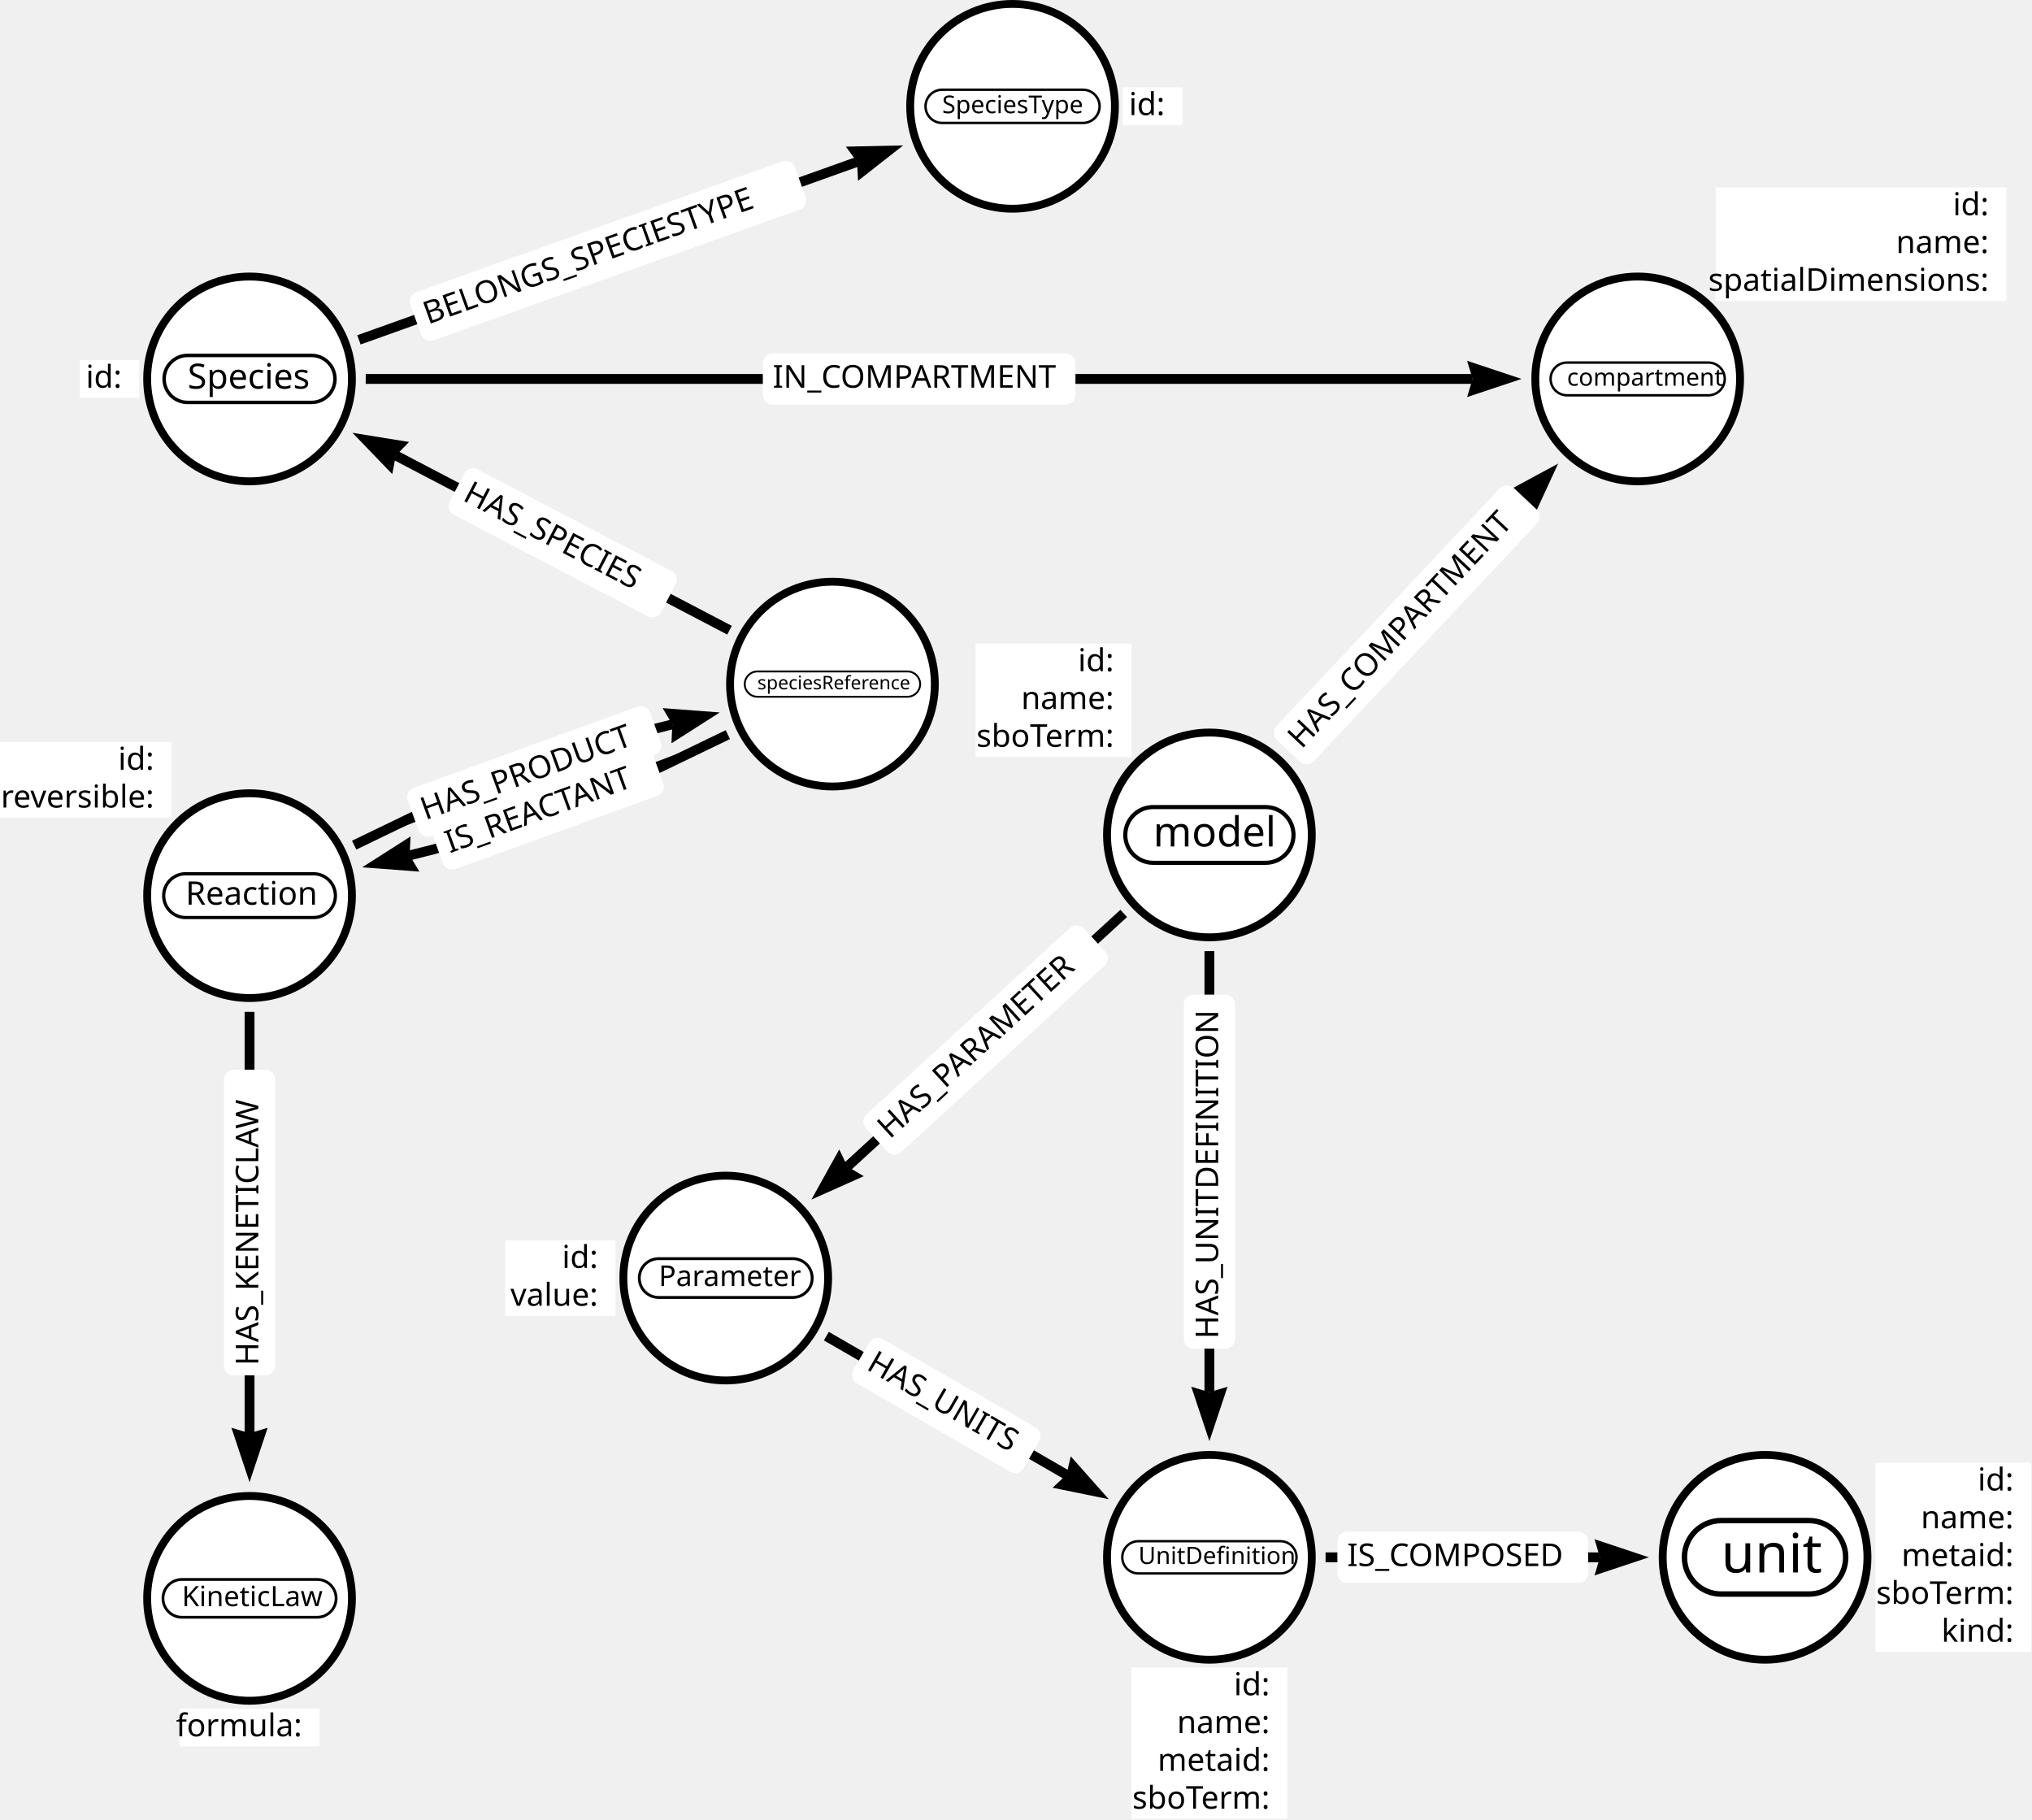
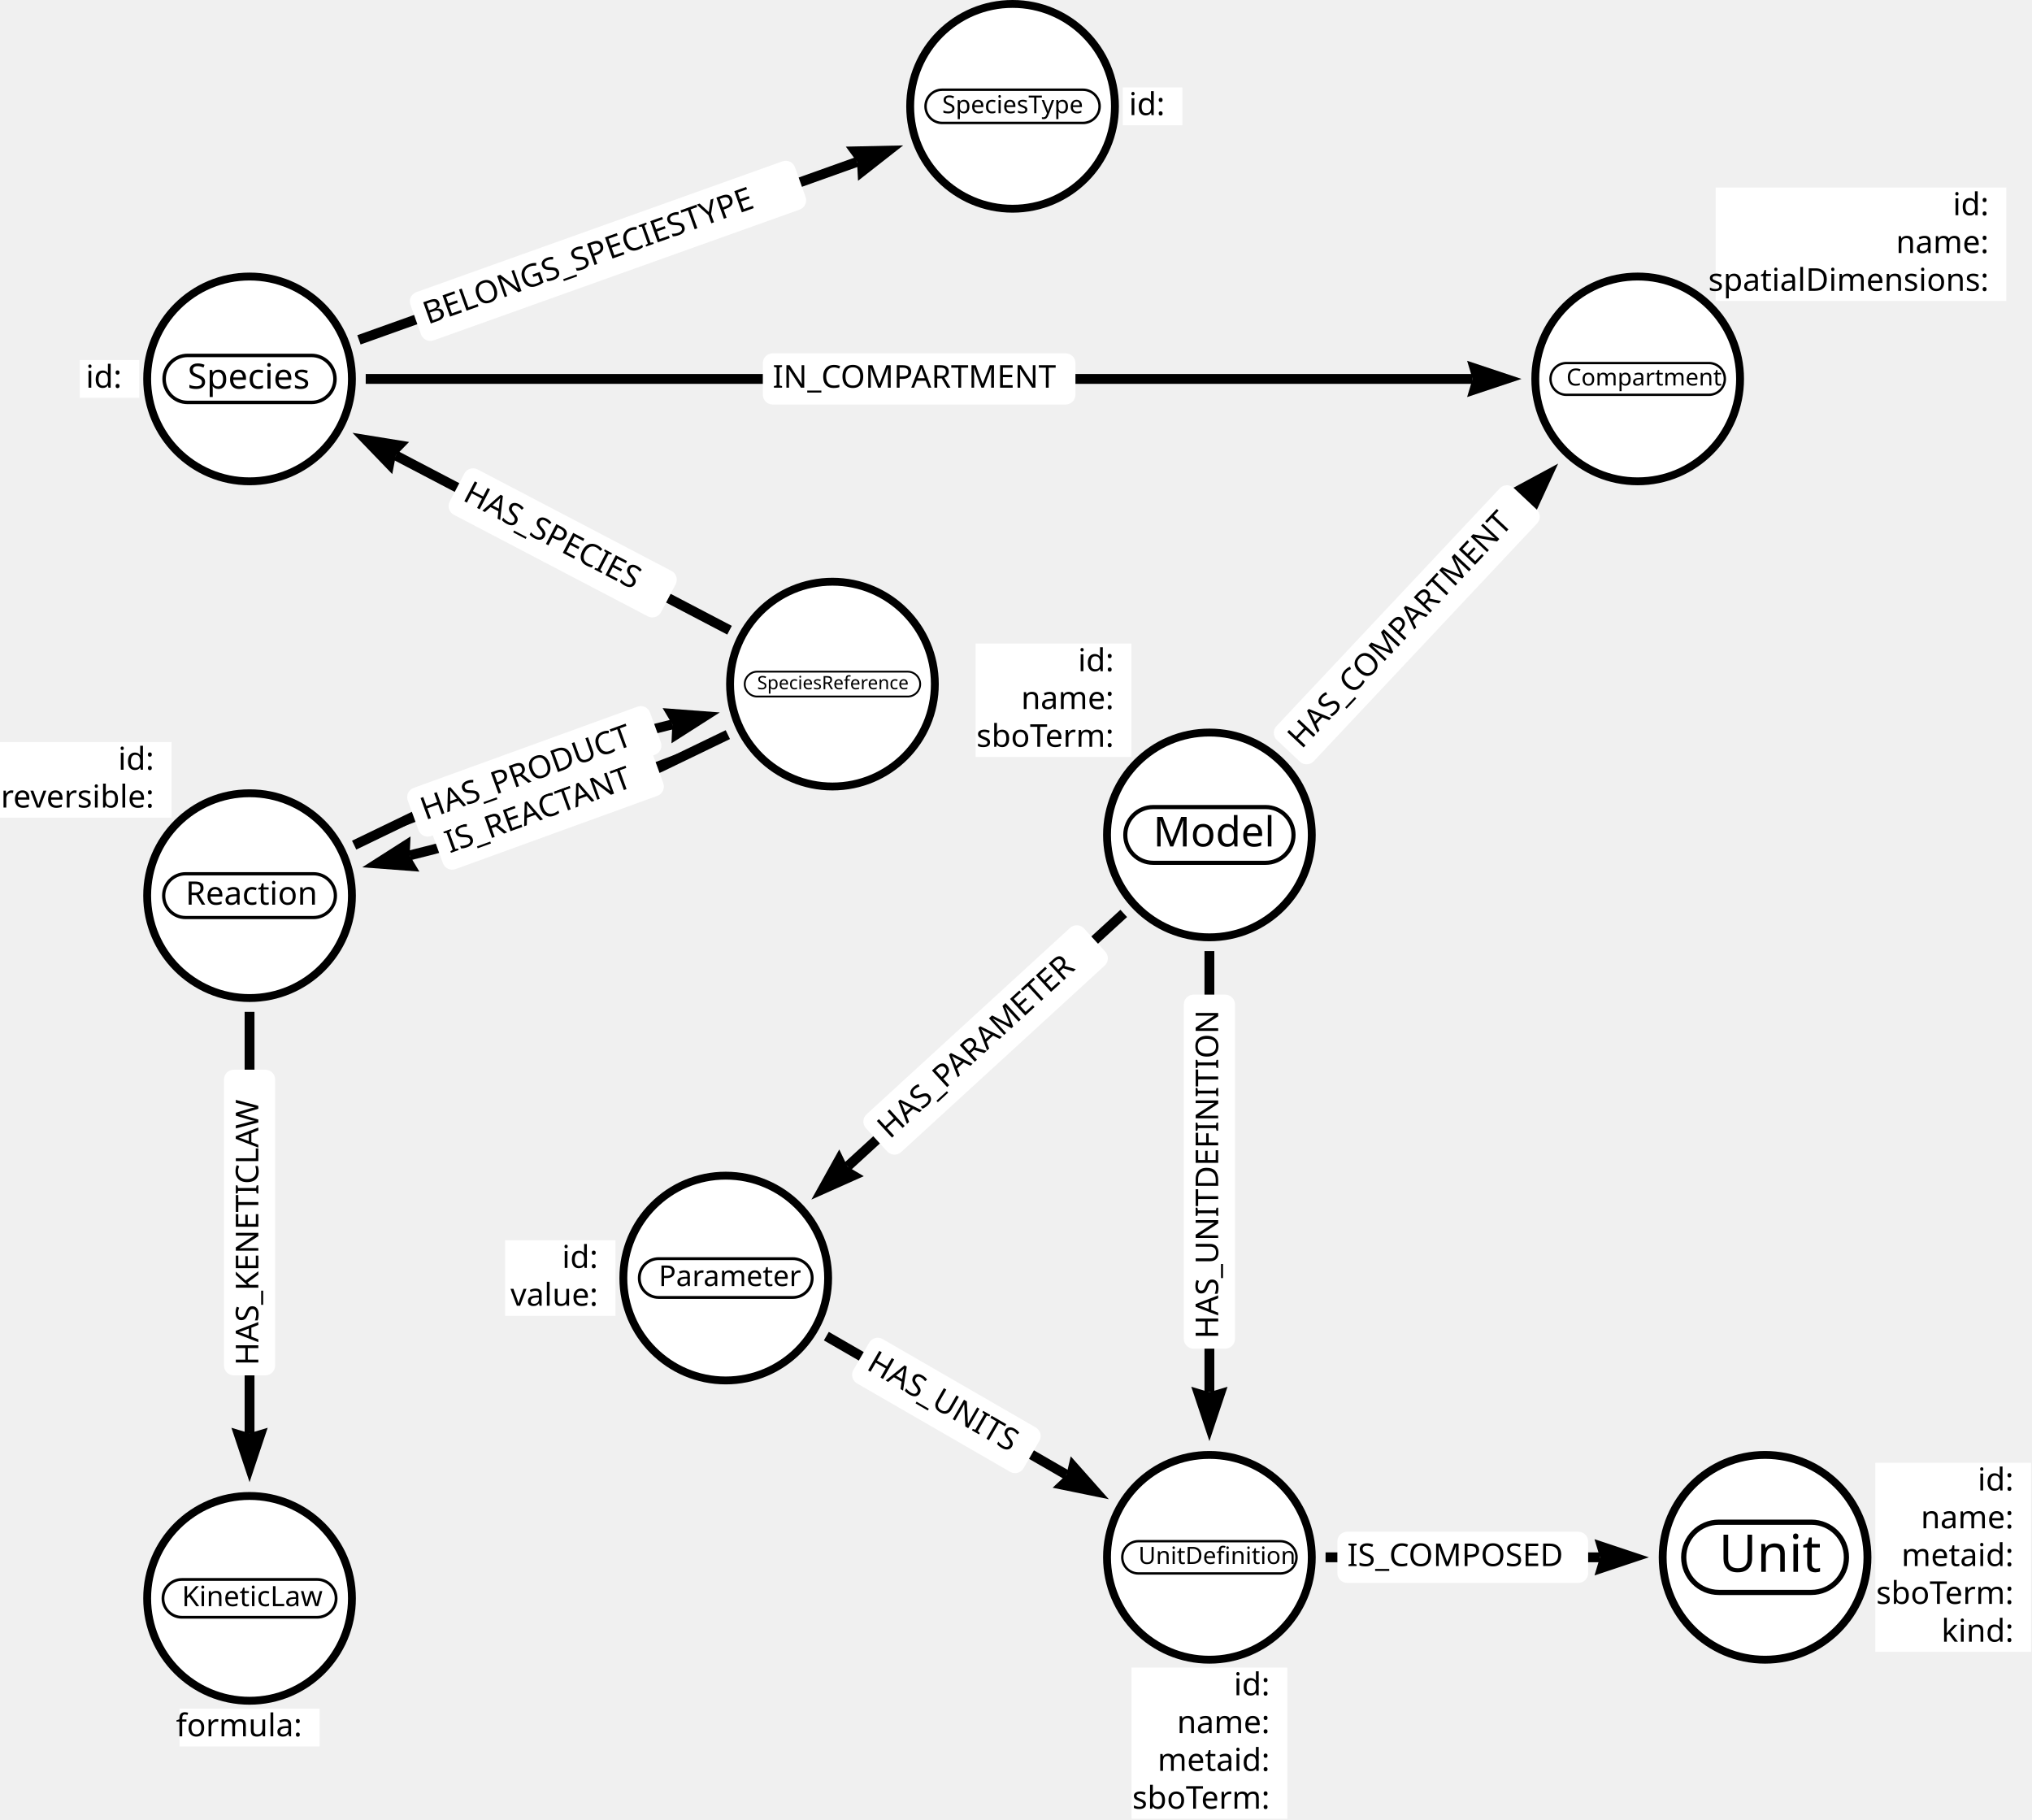
<svg xmlns="http://www.w3.org/2000/svg" width="1032" height="924" viewBox="0 0 1032 924">
  <defs>
    <style type="text/css" />
  </defs>
-   <g transform="translate(-2.261395 196.432) scale(1)">
-     <g class="relationship">
-       <g transform="translate(616.4852 227.5757) rotate(-46.7938)" stroke-width="5" stroke="#000000">
+   <g transform="translate(-2.261395 58) scale(1)">
+     <g class="relationship">
+       <g transform="translate(616.4852 366.0077) rotate(-46.7938)" stroke-width="5" stroke="#000000">
        <path d="M 59 0 L 233.846 0" />
        <polygon points="-24.862,0 -27.625,9.208 0,0 -27.625,-9.208" fill="#000000" transform="translate(258.7081 0) rotate(0)" stroke="none" />
      </g>
-       <g transform="translate(716.7302 120.8488) rotate(-46.7938) translate(0 -13)">
+       <g transform="translate(716.7302 259.2808) rotate(-46.7938) translate(0 -13)">
        <g transform="translate(0 0)">
          <g transform="translate(-87.83203 0)" fill="#ffffff" stroke="#000000" stroke-width="0">
            <rect x="0" y="0" width="175.664" height="26" rx="5" ry="5" stroke="none" />
            <text xml:space="preserve" x="5" y="17.457" stroke="none" text-anchor="left" font-family="sans-serif" font-size="16" font-weight="normal" fill="#000000">HAS_COMPARTMENT</text>
          </g>
        </g>
      </g>
    </g>
    <g class="relationship">
-       <g transform="translate(616.4852 594.4272) rotate(0)" stroke-width="5" stroke="#000000">
+       <g transform="translate(616.4852 732.8592) rotate(0)" stroke-width="5" stroke="#000000">
        <path d="M 59 0 L 198.348 0" />
        <polygon points="-24.862,0 -27.625,9.208 0,0 -27.625,-9.208" fill="#000000" transform="translate(223.2097 0) rotate(0)" stroke="none" />
      </g>
-       <g transform="translate(745.1589 594.4272) rotate(0) translate(0 -13)">
+       <g transform="translate(745.1589 732.8592) rotate(0) translate(0 -13)">
        <g transform="translate(0 0)">
          <g transform="translate(-63.67969 0)" fill="#ffffff" stroke="#000000" stroke-width="0">
            <rect x="0" y="0" width="127.359" height="26" rx="5" ry="5" stroke="none" />
            <text xml:space="preserve" x="5" y="17.457" stroke="none" text-anchor="left" font-family="sans-serif" font-size="16" font-weight="normal" fill="#000000">IS_COMPOSED</text>
          </g>
        </g>
      </g>
    </g>
    <g class="relationship">
-       <g transform="translate(616.4852 227.5757) rotate(90)" stroke-width="5" stroke="#000000">
+       <g transform="translate(616.4852 366.0077) rotate(90)" stroke-width="5" stroke="#000000">
        <path d="M 59 0 L 282.989 0" />
        <polygon points="-24.862,0 -27.625,9.208 0,0 -27.625,-9.208" fill="#000000" transform="translate(307.8515 0) rotate(0)" stroke="none" />
      </g>
-       <g transform="translate(616.4852 398.5704) rotate(270) translate(0 -13)">
+       <g transform="translate(616.4852 537.0024) rotate(270) translate(0 -13)">
        <g transform="translate(0 0)">
          <g transform="translate(-89.89453 0)" fill="#ffffff" stroke="#000000" stroke-width="0">
            <rect x="0" y="0" width="179.789" height="26" rx="5" ry="5" stroke="none" />
            <text xml:space="preserve" x="5" y="17.457" stroke="none" text-anchor="left" font-family="sans-serif" font-size="16" font-weight="normal" fill="#000000">HAS_UNITDEFINITION</text>
          </g>
        </g>
      </g>
    </g>
    <g class="relationship">
-       <g transform="translate(129 258.4099) rotate(90)" stroke-width="5" stroke="#000000">
+       <g transform="translate(129 396.8419) rotate(90)" stroke-width="5" stroke="#000000">
        <path d="M 59 0 L 272.996 0" />
        <polygon points="-24.862,0 -27.625,9.208 0,0 -27.625,-9.208" fill="#000000" transform="translate(297.8584 0) rotate(0)" stroke="none" />
      </g>
-       <g transform="translate(129 424.408) rotate(270) translate(0 -13)">
+       <g transform="translate(129 562.84) rotate(270) translate(0 -13)">
        <g transform="translate(0 0)">
          <g transform="translate(-77.61328 0)" fill="#ffffff" stroke="#000000" stroke-width="0">
            <rect x="0" y="0" width="155.227" height="26" rx="5" ry="5" stroke="none" />
            <text xml:space="preserve" x="5" y="17.457" stroke="none" text-anchor="left" font-family="sans-serif" font-size="16" font-weight="normal" fill="#000000">HAS_KENETICLAW</text>
          </g>
        </g>
      </g>
    </g>
    <g class="relationship">
-       <g transform="translate(425.0429 150.9778) rotate(160.0545)" stroke-width="5" stroke="#000000">
+       <g transform="translate(425.0429 289.4098) rotate(160.0545)" stroke-width="5" stroke="#000000">
        <path d="M 58.695 -5.99 L 95.969 -9.793 A 40 40 0 0 1 100.03 -10 L 157.467 -10 L 214.904 -10 A 40 40 0 0 1 218.964 -9.793 L 231.505 -8.514 L 231.505 -8.514" />
        <polygon points="-24.862,0 -27.625,9.208 0,0 -27.625,-9.208" fill="#000000" transform="translate(314.9334 0) rotate(5.826689) translate(-59 0)" stroke="none" />
      </g>
-       <g transform="translate(280.4327 214.094) rotate(340.0545) translate(0 -13)">
+       <g transform="translate(280.4327 352.526) rotate(340.0545) translate(0 -13)">
        <g transform="translate(0 0)">
          <g transform="translate(-59.53125 0)" fill="#ffffff" stroke="#000000" stroke-width="0">
            <rect x="0" y="0" width="119.062" height="26" rx="5" ry="5" stroke="none" />
            <text xml:space="preserve" x="5" y="17.457" stroke="none" text-anchor="left" font-family="sans-serif" font-size="16" font-weight="normal" fill="#000000">IS_REACTANT</text>
          </g>
        </g>
      </g>
    </g>
    <g class="relationship">
-       <g transform="translate(129 258.4099) rotate(-19.94551)" stroke-width="5" stroke="#000000">
+       <g transform="translate(129 396.8419) rotate(-19.94551)" stroke-width="5" stroke="#000000">
        <path d="M 58.695 -5.99 L 95.969 -9.793 A 40 40 0 0 1 100.03 -10 L 157.467 -10 L 214.904 -10 A 40 40 0 0 1 218.964 -9.793 L 231.505 -8.514 L 231.505 -8.514" />
        <polygon points="-24.862,0 -27.625,9.208 0,0 -27.625,-9.208" fill="#000000" transform="translate(314.9334 0) rotate(5.826689) translate(-59 0)" stroke="none" />
      </g>
-       <g transform="translate(273.6102 195.2937) rotate(-19.94551) translate(0 -13)">
+       <g transform="translate(273.6102 333.7257) rotate(-19.94551) translate(0 -13)">
        <g transform="translate(0 0)">
          <g transform="translate(-65.45312 0)" fill="#ffffff" stroke="#000000" stroke-width="0">
            <rect x="0" y="0" width="130.906" height="26" rx="5" ry="5" stroke="none" />
            <text xml:space="preserve" x="5" y="17.457" stroke="none" text-anchor="left" font-family="sans-serif" font-size="16" font-weight="normal" fill="#000000">HAS_PRODUCT</text>
          </g>
        </g>
      </g>
    </g>
    <g class="relationship">
-       <g transform="translate(370.845 452.6067) rotate(30)" stroke-width="5" stroke="#000000">
+       <g transform="translate(370.845 591.0387) rotate(30)" stroke-width="5" stroke="#000000">
        <path d="M 59 0 L 199.779 0" />
        <polygon points="-24.862,0 -27.625,9.208 0,0 -27.625,-9.208" fill="#000000" transform="translate(224.6409 0) rotate(0)" stroke="none" />
      </g>
-       <g transform="translate(482.8995 517.3014) rotate(30) translate(0 -13)">
+       <g transform="translate(482.8995 655.7334) rotate(30) translate(0 -13)">
        <g transform="translate(0 0)">
          <g transform="translate(-49.89844 0)" fill="#ffffff" stroke="#000000" stroke-width="0">
            <rect x="0" y="0" width="99.797" height="26" rx="5" ry="5" stroke="none" />
            <text xml:space="preserve" x="5" y="17.457" stroke="none" text-anchor="left" font-family="sans-serif" font-size="16" font-weight="normal" fill="#000000">HAS_UNITS</text>
          </g>
        </g>
      </g>
    </g>
    <g class="relationship">
-       <g transform="translate(616.4852 227.5757) rotate(137.5072)" stroke-width="5" stroke="#000000">
+       <g transform="translate(616.4852 366.0077) rotate(137.5072)" stroke-width="5" stroke="#000000">
        <path d="M 59 0 L 249.272 0" />
        <polygon points="-24.862,0 -27.625,9.208 0,0 -27.625,-9.208" fill="#000000" transform="translate(274.1337 0) rotate(0)" stroke="none" />
      </g>
-       <g transform="translate(502.8313 331.6941) rotate(317.5072) translate(0 -13)">
+       <g transform="translate(502.8313 470.1261) rotate(317.5072) translate(0 -13)">
        <g transform="translate(0 0)">
          <g transform="translate(-75.09375 0)" fill="#ffffff" stroke="#000000" stroke-width="0">
            <rect x="0" y="0" width="150.188" height="26" rx="5" ry="5" stroke="none" />
            <text xml:space="preserve" x="5" y="17.457" stroke="none" text-anchor="left" font-family="sans-serif" font-size="16" font-weight="normal" fill="#000000">HAS_PARAMETER</text>
          </g>
        </g>
      </g>
    </g>
    <g class="relationship">
-       <g transform="translate(425.0429 150.9778) rotate(-152.368)" stroke-width="5" stroke="#000000">
+       <g transform="translate(425.0429 289.4098) rotate(-152.368)" stroke-width="5" stroke="#000000">
        <path d="M 59 0 L 250.293 0" />
        <polygon points="-24.862,0 -27.625,9.208 0,0 -27.625,-9.208" fill="#000000" transform="translate(275.155 0) rotate(0)" stroke="none" />
      </g>
-       <g transform="translate(288.0347 79.25431) rotate(27.63196) translate(0 -13)">
+       <g transform="translate(288.0347 217.6863) rotate(27.63196) translate(0 -13)">
        <g transform="translate(0 0)">
          <g transform="translate(-60.57812 0)" fill="#ffffff" stroke="#000000" stroke-width="0">
            <rect x="0" y="0" width="121.156" height="26" rx="5" ry="5" stroke="none" />
            <text xml:space="preserve" x="5" y="17.457" stroke="none" text-anchor="left" font-family="sans-serif" font-size="16" font-weight="normal" fill="#000000">HAS_SPECIES</text>
          </g>
        </g>
      </g>
    </g>
    <g class="relationship">
-       <g transform="translate(129 -4) rotate(0)" stroke-width="5" stroke="#000000">
+       <g transform="translate(129 134.432) rotate(0)" stroke-width="5" stroke="#000000">
        <path d="M 59 0 L 621.134 0" />
        <polygon points="-24.862,0 -27.625,9.208 0,0 -27.625,-9.208" fill="#000000" transform="translate(645.9964 0) rotate(0)" stroke="none" />
      </g>
-       <g transform="translate(469.0671 -4) rotate(0) translate(0 -13)">
+       <g transform="translate(469.0671 134.432) rotate(0) translate(0 -13)">
        <g transform="translate(0 0)">
          <g transform="translate(-79.38281 0)" fill="#ffffff" stroke="#000000" stroke-width="0">
            <rect x="0" y="0" width="158.766" height="26" rx="5" ry="5" stroke="none" />
            <text xml:space="preserve" x="5" y="17.457" stroke="none" text-anchor="left" font-family="sans-serif" font-size="16" font-weight="normal" fill="#000000">IN_COMPARTMENT</text>
          </g>
        </g>
      </g>
    </g>
    <g class="relationship">
-       <g transform="translate(129 -4) rotate(-19.65825)" stroke-width="5" stroke="#000000">
+       <g transform="translate(129 134.432) rotate(-19.65825)" stroke-width="5" stroke="#000000">
        <path d="M 59 0 L 327.637 0" />
        <polygon points="-24.862,0 -27.625,9.208 0,0 -27.625,-9.208" fill="#000000" transform="translate(352.499 0) rotate(0)" stroke="none" />
      </g>
-       <g transform="translate(311.051 -69.03408) rotate(-19.65825) translate(0 -13)">
+       <g transform="translate(311.051 69.39793) rotate(-19.65825) translate(0 -13)">
        <g transform="translate(0 0)">
          <g transform="translate(-103.7031 0)" fill="#ffffff" stroke="#000000" stroke-width="0">
            <rect x="0" y="0" width="207.406" height="26" rx="5" ry="5" stroke="none" />
            <text xml:space="preserve" x="5" y="17.457" stroke="none" text-anchor="left" font-family="sans-serif" font-size="16" font-weight="normal" fill="#000000">BELONGS_SPECIESTYPE</text>
          </g>
        </g>
      </g>
    </g>
    <g class="node">
      <g fill="#ffffff" stroke="#000000" stroke-width="4">
-         <circle cx="616.485" cy="594.427" r="52" />
-       </g>
-       <g transform="translate(616.4852 594.4272)">
+         <circle cx="616.485" cy="732.859" r="52" />
+       </g>
+       <g transform="translate(616.4852 732.8592)">
        <g transform="scale(0.3031899) translate(0 -27)">
          <g transform="translate(0 0)">
            <g transform="translate(-145.9453 0)">
              <g fill="#ffffff" stroke="#000000" stroke-width="4">
                <rect x="0" y="0" width="291.891" height="54" rx="27" ry="27" />
                <text xml:space="preserve" x="27" y="38.143" stroke="none" font-family="sans-serif" font-size="40" font-weight="normal" fill="#000000">UnitDefinition</text>
              </g>
            </g>
          </g>
        </g>
        <g transform="translate(3.429011037612589e-15 56)">
          <g transform="translate(0 0)">
            <g transform="translate(-39.56641 0)" fill="white">
              <rect x="0" y="0" width="79.133" height="76.8" rx="0" ry="0" stroke="none" />
              <g font-family="sans-serif" font-size="16" font-weight="normal" fill="#000000" text-anchor="end">
                <text xml:space="preserve" x="70.242" y="14.057" stroke="none">id:</text>
                <text xml:space="preserve" x="74.688" y="14.057" stroke="none" text-anchor="start" />
                <text xml:space="preserve" x="70.242" y="33.257" stroke="none" text-anchor="end">name:</text>
                <text xml:space="preserve" x="74.688" y="33.257" stroke="none" text-anchor="start" />
                <text xml:space="preserve" x="70.242" y="52.457" stroke="none" text-anchor="end">metaid:</text>
                <text xml:space="preserve" x="74.688" y="52.457" stroke="none" text-anchor="start" />
                <text xml:space="preserve" x="70.242" y="71.657" stroke="none" text-anchor="end">sboTerm:</text>
                <text xml:space="preserve" x="74.688" y="71.657" stroke="none" text-anchor="start" />
              </g>
            </g>
          </g>
        </g>
      </g>
    </g>
    <g class="node">
      <g fill="#ffffff" stroke="#000000" stroke-width="4">
-         <circle cx="833.996" cy="-4" r="52" />
-       </g>
-       <g transform="translate(833.9964 -4)">
-         <g transform="scale(0.3077484) translate(0 -27)">
-           <g transform="translate(0 0)">
-             <g transform="translate(-143.709 0)">
-               <g fill="#ffffff" stroke="#000000" stroke-width="4">
-                 <rect x="0" y="0" width="287.418" height="54" rx="27" ry="27" />
-                 <text xml:space="preserve" x="27" y="38.143" stroke="none" font-family="sans-serif" font-size="40" font-weight="normal" fill="#000000">compartment</text>
+         <circle cx="833.996" cy="134.432" r="52" />
+       </g>
+       <g transform="translate(833.9964 134.432)">
+         <g transform="scale(0.2988196) translate(0 -27)">
+           <g transform="translate(0 0)">
+             <g transform="translate(-148.1523 0)">
+               <g fill="#ffffff" stroke="#000000" stroke-width="4">
+                 <rect x="0" y="0" width="296.305" height="54" rx="27" ry="27" />
+                 <text xml:space="preserve" x="27" y="38.143" stroke="none" font-family="sans-serif" font-size="40" font-weight="normal" fill="#000000">Compartment</text>
              </g>
            </g>
          </g>
        </g>
        <g transform="translate(39.59798 -97.19798)">
          <g transform="translate(0 0)">
            <g transform="translate(0 0)" fill="white">
              <rect x="0" y="0" width="147.617" height="57.6" rx="0" ry="0" stroke="none" />
              <g font-family="sans-serif" font-size="16" font-weight="normal" fill="#000000" text-anchor="end">
                <text xml:space="preserve" x="138.727" y="14.057" stroke="none">id:</text>
                <text xml:space="preserve" x="143.172" y="14.057" stroke="none" text-anchor="start" />
                <text xml:space="preserve" x="138.727" y="33.257" stroke="none" text-anchor="end">name:</text>
                <text xml:space="preserve" x="143.172" y="33.257" stroke="none" text-anchor="start" />
                <text xml:space="preserve" x="138.727" y="52.457" stroke="none" text-anchor="end">spatialDimensions:</text>
                <text xml:space="preserve" x="143.172" y="52.457" stroke="none" text-anchor="start" />
              </g>
            </g>
          </g>
        </g>
      </g>
    </g>
    <g class="node">
      <g fill="#ffffff" stroke="#000000" stroke-width="4">
-         <circle cx="616.485" cy="227.576" r="52" />
-       </g>
-       <g transform="translate(616.4852 227.5757)">
+         <circle cx="616.485" cy="366.008" r="52" />
+       </g>
+       <g transform="translate(616.4852 366.0077)">
        <g transform="scale(0.524292) translate(0 -27)">
          <g transform="translate(0 0)">
            <g transform="translate(-81.47266 0)">
              <g fill="#ffffff" stroke="#000000" stroke-width="4">
                <rect x="0" y="0" width="162.945" height="54" rx="27" ry="27" />
-                 <text xml:space="preserve" x="27" y="38.143" stroke="none" font-family="sans-serif" font-size="40" font-weight="normal" fill="#000000">model</text>
+                 <text xml:space="preserve" x="27" y="38.143" stroke="none" font-family="sans-serif" font-size="40" font-weight="normal" fill="#000000">Model</text>
              </g>
            </g>
          </g>
        </g>
        <g transform="translate(-39.59798 -97.19798)">
          <g transform="translate(0 0)">
            <g transform="translate(-79.13281 0)" fill="white">
              <rect x="0" y="0" width="79.133" height="57.6" rx="0" ry="0" stroke="none" />
              <g font-family="sans-serif" font-size="16" font-weight="normal" fill="#000000" text-anchor="end">
                <text xml:space="preserve" x="70.242" y="14.057" stroke="none">id:</text>
                <text xml:space="preserve" x="74.688" y="14.057" stroke="none" text-anchor="start" />
                <text xml:space="preserve" x="70.242" y="33.257" stroke="none" text-anchor="end">name:</text>
                <text xml:space="preserve" x="74.688" y="33.257" stroke="none" text-anchor="start" />
                <text xml:space="preserve" x="70.242" y="52.457" stroke="none" text-anchor="end">sboTerm:</text>
                <text xml:space="preserve" x="74.688" y="52.457" stroke="none" text-anchor="start" />
              </g>
            </g>
          </g>
        </g>
      </g>
    </g>
    <g class="node">
      <g fill="#ffffff" stroke="#000000" stroke-width="4">
-         <circle cx="898.695" cy="594.427" r="52" />
-       </g>
-       <g transform="translate(898.6949 594.4272)">
-         <g transform="scale(0.6911554) translate(0 -27)">
-           <g transform="translate(0 0)">
-             <g transform="translate(-59.24609 0)">
-               <g fill="#ffffff" stroke="#000000" stroke-width="4">
-                 <rect x="0" y="0" width="118.492" height="54" rx="27" ry="27" />
-                 <text xml:space="preserve" x="27" y="38.143" stroke="none" font-family="sans-serif" font-size="40" font-weight="normal" fill="#000000">unit</text>
+         <circle cx="898.695" cy="732.859" r="52" />
+       </g>
+       <g transform="translate(898.6949 732.8592)">
+         <g transform="scale(0.6603698) translate(0 -27)">
+           <g transform="translate(0 0)">
+             <g transform="translate(-62.56641 0)">
+               <g fill="#ffffff" stroke="#000000" stroke-width="4">
+                 <rect x="0" y="0" width="125.133" height="54" rx="27" ry="27" />
+                 <text xml:space="preserve" x="27" y="38.143" stroke="none" font-family="sans-serif" font-size="40" font-weight="normal" fill="#000000">Unit</text>
              </g>
            </g>
          </g>
        </g>
        <g transform="translate(56 -48)">
          <g transform="translate(0 0)">
            <g transform="translate(0 0)" fill="white">
              <rect x="0" y="0" width="79.133" height="96" rx="0" ry="0" stroke="none" />
              <g font-family="sans-serif" font-size="16" font-weight="normal" fill="#000000" text-anchor="end">
                <text xml:space="preserve" x="70.242" y="14.057" stroke="none">id:</text>
                <text xml:space="preserve" x="74.688" y="14.057" stroke="none" text-anchor="start" />
                <text xml:space="preserve" x="70.242" y="33.257" stroke="none" text-anchor="end">name:</text>
                <text xml:space="preserve" x="74.688" y="33.257" stroke="none" text-anchor="start" />
                <text xml:space="preserve" x="70.242" y="52.457" stroke="none" text-anchor="end">metaid:</text>
                <text xml:space="preserve" x="74.688" y="52.457" stroke="none" text-anchor="start" />
                <text xml:space="preserve" x="70.242" y="71.657" stroke="none" text-anchor="end">sboTerm:</text>
                <text xml:space="preserve" x="74.688" y="71.657" stroke="none" text-anchor="start" />
                <text xml:space="preserve" x="70.242" y="90.857" stroke="none" text-anchor="end">kind:</text>
                <text xml:space="preserve" x="74.688" y="90.857" stroke="none" text-anchor="start" />
              </g>
            </g>
          </g>
        </g>
      </g>
    </g>
    <g class="node">
      <g fill="#ffffff" stroke="#000000" stroke-width="4">
-         <circle cx="425.043" cy="150.978" r="52" />
-       </g>
-       <g transform="translate(425.0429 150.9778)">
-         <g transform="scale(0.2380623) translate(0 -27)">
-           <g transform="translate(0 0)">
-             <g transform="translate(-187.0879 0)">
-               <g fill="#ffffff" stroke="#000000" stroke-width="4">
-                 <rect x="0" y="0" width="374.176" height="54" rx="27" ry="27" />
-                 <text xml:space="preserve" x="27" y="38.143" stroke="none" font-family="sans-serif" font-size="40" font-weight="normal" fill="#000000">speciesReference</text>
-               </g>
-             </g>
-           </g>
-         </g>
-       </g>
-     </g>
-     <g class="node">
-       <g fill="#ffffff" stroke="#000000" stroke-width="4">
-         <circle cx="129" cy="258.41" r="52" />
-       </g>
-       <g transform="translate(129 258.4099)">
+         <circle cx="425.043" cy="289.41" r="52" />
+       </g>
+       <g transform="translate(425.0429 289.4098)">
+         <g transform="scale(0.23397) translate(0 -27)">
+           <g transform="translate(0 0)">
+             <g transform="translate(-190.4277 0)">
+               <g fill="#ffffff" stroke="#000000" stroke-width="4">
+                 <rect x="0" y="0" width="380.855" height="54" rx="27" ry="27" />
+                 <text xml:space="preserve" x="27" y="38.143" stroke="none" font-family="sans-serif" font-size="40" font-weight="normal" fill="#000000">SpeciesReference</text>
+               </g>
+             </g>
+           </g>
+         </g>
+       </g>
+     </g>
+     <g class="node">
+       <g fill="#ffffff" stroke="#000000" stroke-width="4">
+         <circle cx="129" cy="396.842" r="52" />
+       </g>
+       <g transform="translate(129 396.8419)">
        <g transform="scale(0.4116273) translate(0 -27)">
          <g transform="translate(0 0)">
            <g transform="translate(-105.9355 0)">
              <g fill="#ffffff" stroke="#000000" stroke-width="4">
                <rect x="0" y="0" width="211.871" height="54" rx="27" ry="27" />
                <text xml:space="preserve" x="27" y="38.143" stroke="none" font-family="sans-serif" font-size="40" font-weight="normal" fill="#000000">Reaction</text>
              </g>
            </g>
          </g>
        </g>
        <g transform="translate(-39.59798 -77.99798)">
          <g transform="translate(0 0)">
            <g transform="translate(-87.14062 0)" fill="white">
              <rect x="0" y="0" width="87.141" height="38.4" rx="0" ry="0" stroke="none" />
              <g font-family="sans-serif" font-size="16" font-weight="normal" fill="#000000" text-anchor="end">
                <text xml:space="preserve" x="78.25" y="14.057" stroke="none">id:</text>
                <text xml:space="preserve" x="82.695" y="14.057" stroke="none" text-anchor="start" />
                <text xml:space="preserve" x="78.25" y="33.257" stroke="none" text-anchor="end">reversible:</text>
                <text xml:space="preserve" x="82.695" y="33.257" stroke="none" text-anchor="start" />
              </g>
            </g>
          </g>
        </g>
      </g>
    </g>
    <g class="node">
      <g fill="#ffffff" stroke="#000000" stroke-width="4">
-         <circle cx="129" cy="615.268" r="52" />
-       </g>
-       <g transform="translate(129 615.2683)">
+         <circle cx="129" cy="753.7" r="52" />
+       </g>
+       <g transform="translate(129 753.7003)">
        <g transform="scale(0.3553641) translate(0 -27)">
          <g transform="translate(0 0)">
            <g transform="translate(-123.7188 0)">
              <g fill="#ffffff" stroke="#000000" stroke-width="4">
                <rect x="0" y="0" width="247.438" height="54" rx="27" ry="27" />
                <text xml:space="preserve" x="27" y="38.143" stroke="none" font-family="sans-serif" font-size="40" font-weight="normal" fill="#000000">KineticLaw</text>
              </g>
            </g>
          </g>
        </g>
        <g transform="translate(3.429011037612589e-15 56)">
          <g transform="translate(0 0)">
            <g transform="translate(-35.56641 0)" fill="white">
              <rect x="0" y="0" width="71.133" height="19.2" rx="0" ry="0" stroke="none" />
              <g font-family="sans-serif" font-size="16" font-weight="normal" fill="#000000" text-anchor="end">
                <text xml:space="preserve" x="62.242" y="14.057" stroke="none">formula:</text>
                <text xml:space="preserve" x="66.688" y="14.057" stroke="none" text-anchor="start" />
              </g>
            </g>
          </g>
        </g>
      </g>
    </g>
    <g class="node">
      <g fill="#ffffff" stroke="#000000" stroke-width="4">
-         <circle cx="370.845" cy="452.607" r="52" />
-       </g>
-       <g transform="translate(370.845 452.6067)">
+         <circle cx="370.845" cy="591.039" r="52" />
+       </g>
+       <g transform="translate(370.845 591.0387)">
        <g transform="scale(0.3647855) translate(0 -27)">
          <g transform="translate(0 0)">
            <g transform="translate(-120.3691 0)">
              <g fill="#ffffff" stroke="#000000" stroke-width="4">
                <rect x="0" y="0" width="240.738" height="54" rx="27" ry="27" />
                <text xml:space="preserve" x="27" y="38.143" stroke="none" font-family="sans-serif" font-size="40" font-weight="normal" fill="#000000">Parameter</text>
              </g>
            </g>
          </g>
        </g>
        <g transform="translate(-56 -19.2)">
          <g transform="translate(0 0)">
            <g transform="translate(-56.03125 0)" fill="white">
              <rect x="0" y="0" width="56.031" height="38.4" rx="0" ry="0" stroke="none" />
              <g font-family="sans-serif" font-size="16" font-weight="normal" fill="#000000" text-anchor="end">
                <text xml:space="preserve" x="47.141" y="14.057" stroke="none">id:</text>
                <text xml:space="preserve" x="51.586" y="14.057" stroke="none" text-anchor="start" />
                <text xml:space="preserve" x="47.141" y="33.257" stroke="none" text-anchor="end">value:</text>
                <text xml:space="preserve" x="51.586" y="33.257" stroke="none" text-anchor="start" />
              </g>
            </g>
          </g>
        </g>
      </g>
    </g>
    <g class="node">
      <g fill="#ffffff" stroke="#000000" stroke-width="4">
-         <circle cx="129" cy="-4" r="52" />
-       </g>
-       <g transform="translate(129 -4)">
+         <circle cx="129" cy="134.432" r="52" />
+       </g>
+       <g transform="translate(129 134.432)">
        <g transform="scale(0.4420508) translate(0 -27)">
          <g transform="translate(0 0)">
            <g transform="translate(-98.15234 0)">
              <g fill="#ffffff" stroke="#000000" stroke-width="4">
                <rect x="0" y="0" width="196.305" height="54" rx="27" ry="27" />
                <text xml:space="preserve" x="27" y="38.143" stroke="none" font-family="sans-serif" font-size="40" font-weight="normal" fill="#000000">Species</text>
              </g>
            </g>
          </g>
        </g>
        <g transform="translate(-56 -9.6)">
          <g transform="translate(0 0)">
            <g transform="translate(-30.23438 0)" fill="white">
              <rect x="0" y="0" width="30.234" height="19.2" rx="0" ry="0" stroke="none" />
              <g font-family="sans-serif" font-size="16" font-weight="normal" fill="#000000" text-anchor="end">
                <text xml:space="preserve" x="21.344" y="14.057" stroke="none">id:</text>
                <text xml:space="preserve" x="25.789" y="14.057" stroke="none" text-anchor="start" />
              </g>
            </g>
          </g>
        </g>
      </g>
    </g>
    <g class="node">
      <g fill="#ffffff" stroke="#000000" stroke-width="4">
-         <circle cx="516.515" cy="-142.432" r="52" />
-       </g>
-       <g transform="translate(516.5152 -142.432)">
+         <circle cx="516.515" cy="-4" r="52" />
+       </g>
+       <g transform="translate(516.5152 -4)">
        <g transform="scale(0.3123394) translate(0 -27)">
          <g transform="translate(0 0)">
            <g transform="translate(-141.5215 0)">
              <g fill="#ffffff" stroke="#000000" stroke-width="4">
                <rect x="0" y="0" width="283.043" height="54" rx="27" ry="27" />
                <text xml:space="preserve" x="27" y="38.143" stroke="none" font-family="sans-serif" font-size="40" font-weight="normal" fill="#000000">SpeciesType</text>
              </g>
            </g>
          </g>
        </g>
        <g transform="translate(56 -9.6)">
          <g transform="translate(0 0)">
            <g transform="translate(0 0)" fill="white">
              <rect x="0" y="0" width="30.234" height="19.2" rx="0" ry="0" stroke="none" />
              <g font-family="sans-serif" font-size="16" font-weight="normal" fill="#000000" text-anchor="end">
                <text xml:space="preserve" x="21.344" y="14.057" stroke="none">id:</text>
                <text xml:space="preserve" x="25.789" y="14.057" stroke="none" text-anchor="start" />
              </g>
            </g>
          </g>
        </g>
      </g>
    </g>
  </g>
</svg>
